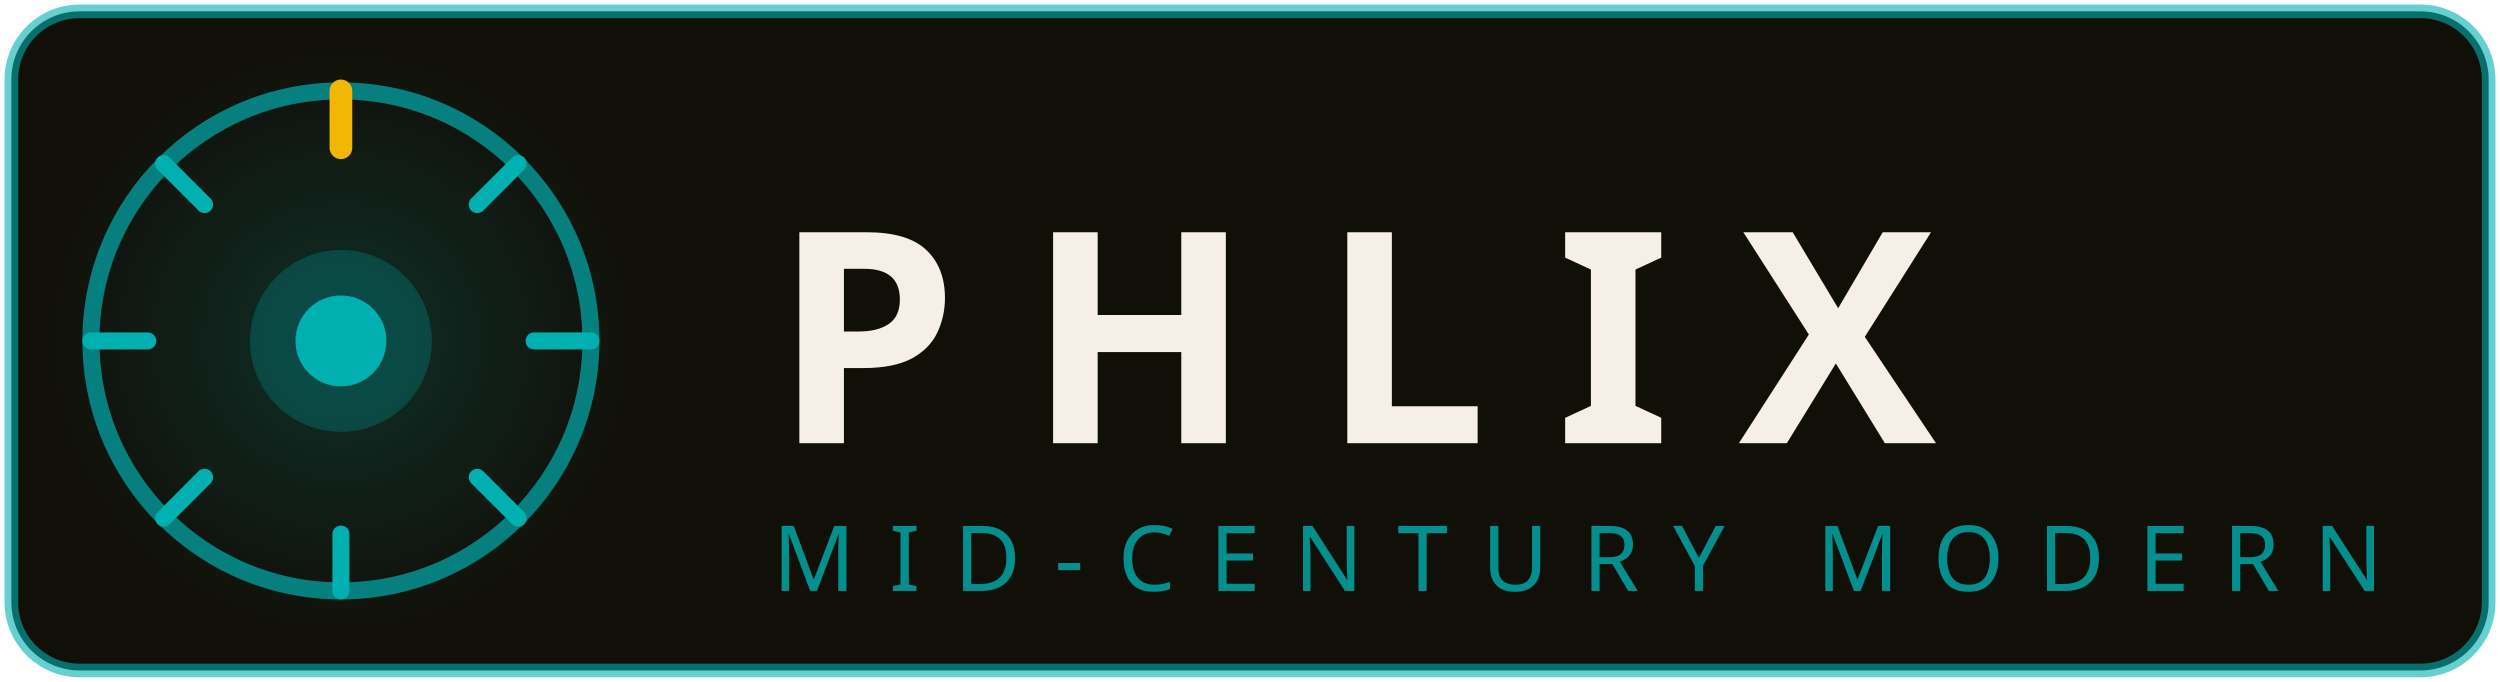
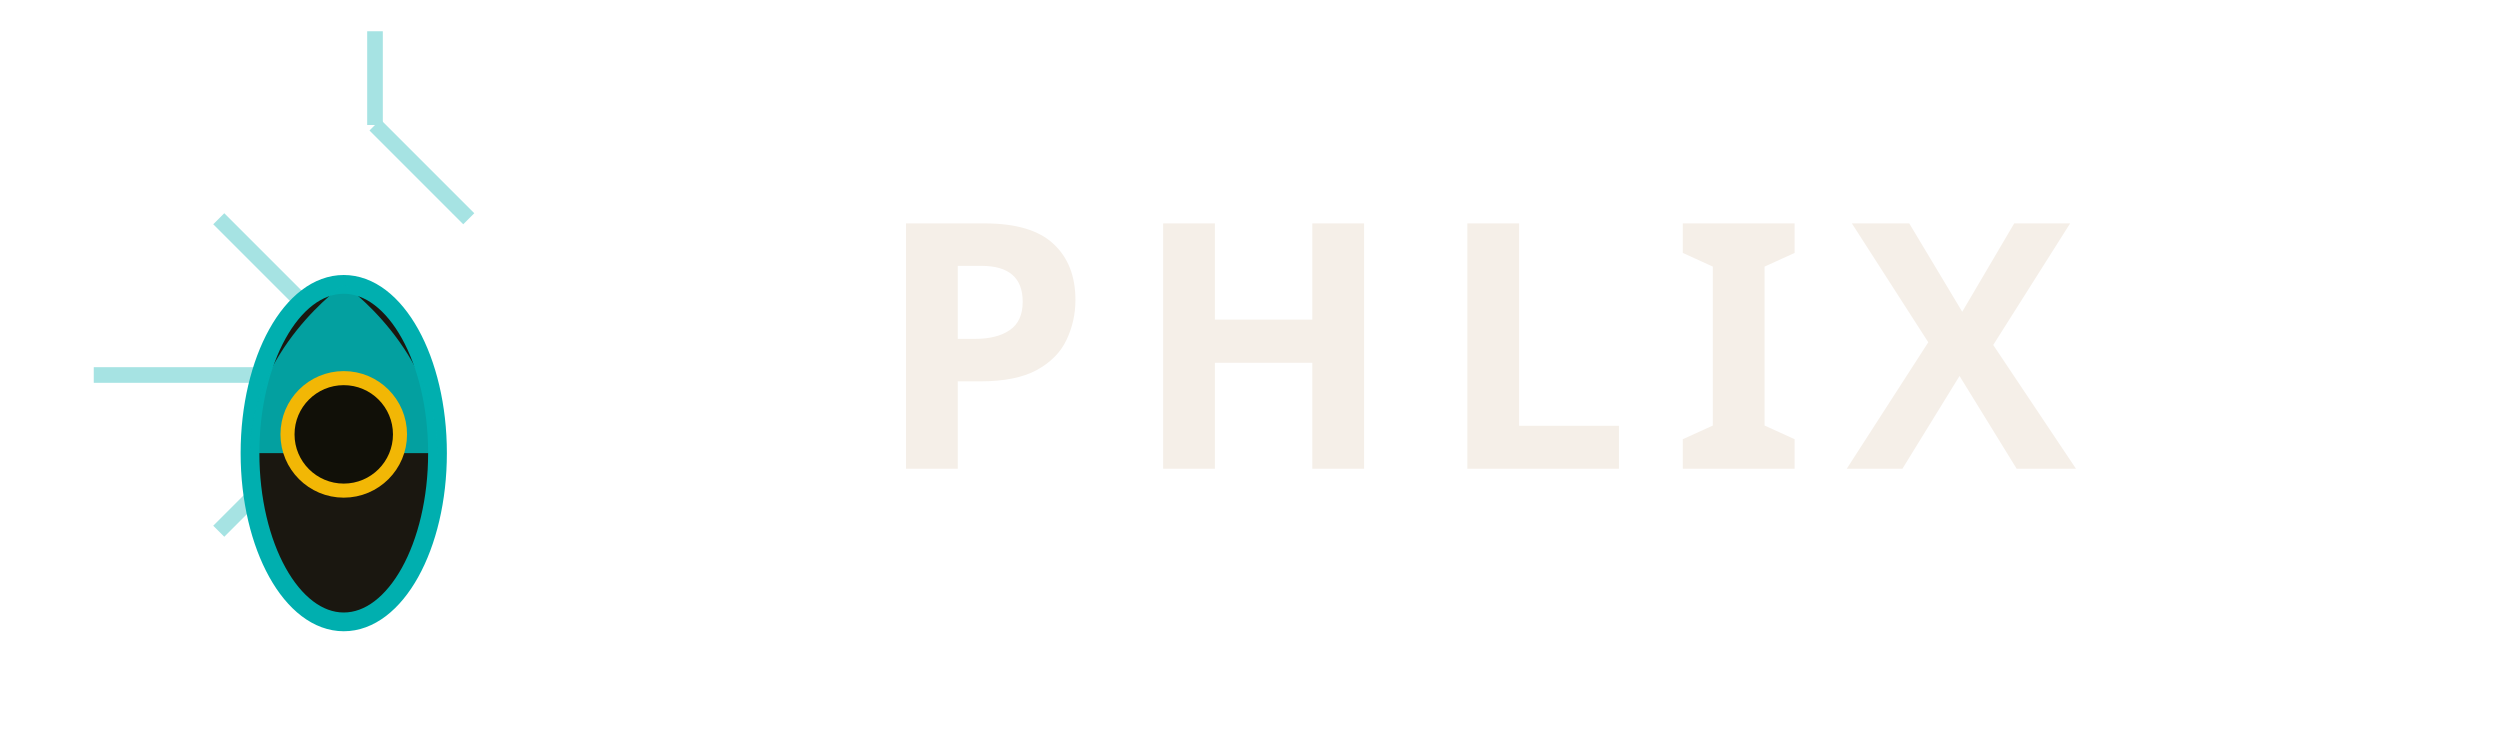
- <svg xmlns="http://www.w3.org/2000/svg" viewBox="0 0 220 60" role="img" aria-label="Phlix logo">
-   <defs>
-     <radialGradient id="sunburst-glow" cx="50%" cy="50%" r="50%">
-       <stop offset="0%" stop-color="#00AFAF" stop-opacity="0.2" />
-       <stop offset="100%" stop-color="#00AFAF" stop-opacity="0" />
-     </radialGradient>
-     <linearGradient id="teal-grad" x1="0%" y1="0%" x2="100%" y2="100%">
-       <stop offset="0%" stop-color="#00AFAF" />
-       <stop offset="100%" stop-color="#00A878" />
-     </linearGradient>
-   </defs>
-   <rect x="1" y="1" width="218" height="58" rx="6" ry="6" fill="#111008" stroke="#00AFAF" stroke-width="1.2" stroke-opacity="0.6" />
-   <g transform="translate(30, 30)">
-     <circle cx="0" cy="0" r="26" fill="url(#sunburst-glow)" />
-     <circle cx="0" cy="0" r="22" fill="none" stroke="#00AFAF" stroke-width="1.5" stroke-opacity="0.7" />
-     <circle cx="0" cy="0" r="8" fill="#00AFAF" fill-opacity="0.25" />
-     <circle cx="0" cy="0" r="4" fill="#00AFAF" />
-     <line x1="0" y1="-22" x2="0" y2="-17" stroke="#F2B705" stroke-width="2" stroke-linecap="round" />
-     <line x1="15.6" y1="-15.6" x2="12" y2="-12" stroke="#00AFAF" stroke-width="1.5" stroke-linecap="round" />
-     <line x1="22" y1="0" x2="17" y2="0" stroke="#00AFAF" stroke-width="1.5" stroke-linecap="round" />
-     <line x1="15.6" y1="15.6" x2="12" y2="12" stroke="#00AFAF" stroke-width="1.5" stroke-linecap="round" />
-     <line x1="0" y1="22" x2="0" y2="17" stroke="#00AFAF" stroke-width="1.5" stroke-linecap="round" />
-     <line x1="-15.6" y1="15.6" x2="-12" y2="12" stroke="#00AFAF" stroke-width="1.5" stroke-linecap="round" />
-     <line x1="-22" y1="0" x2="-17" y2="0" stroke="#00AFAF" stroke-width="1.5" stroke-linecap="round" />
-     <line x1="-15.6" y1="-15.6" x2="-12" y2="-12" stroke="#00AFAF" stroke-width="1.5" stroke-linecap="round" />
+ <svg xmlns="http://www.w3.org/2000/svg" viewBox="0 0 160 48" fill="none">
+   <g opacity="0.35" stroke="#00AFAF" stroke-width="1">
+     <line x1="24" y1="24" x2="6" y2="24" />
+     <line x1="24" y1="24" x2="14" y2="14" />
+     <line x1="24" y1="24" x2="14" y2="34" />
+     <line x1="24" y1="8" x2="24" y2="2" />
+     <line x1="24" y1="8" x2="30" y2="14" />
  </g>
-   <text x="68" y="39" font-family="'Josefin Sans', 'Futura', 'Century Gothic', sans-serif" font-size="26" font-weight="600" fill="#F5EFE8" letter-spacing="6" text-anchor="start">PHLIX</text>
-   <text x="68" y="52" font-family="'Josefin Sans', 'Futura', sans-serif" font-size="8" font-weight="400" fill="#00AFAF" letter-spacing="3" text-anchor="start" opacity="0.8">MID-CENTURY MODERN</text>
+   <g transform="translate(4, 8) scale(0.6)">
+     <ellipse cx="30" cy="35" rx="10" ry="18" fill="#1A1710" stroke="#00AFAF" stroke-width="2" />
+     <path d="M30 17 C30 17 20 24 20 35 L40 35 C40 24 30 17 30 17Z" fill="#00AFAF" opacity="0.9" />
+     <circle cx="30" cy="33" r="6" fill="#111008" stroke="#F2B705" stroke-width="1.5" />
+   </g>
+   <text x="56" y="30" font-family="'Josefin Sans', 'Century Gothic', sans-serif" font-weight="700" font-size="22" letter-spacing="0.12em" text-transform="uppercase" fill="#F5EFE8">PHLIX</text>
</svg>
